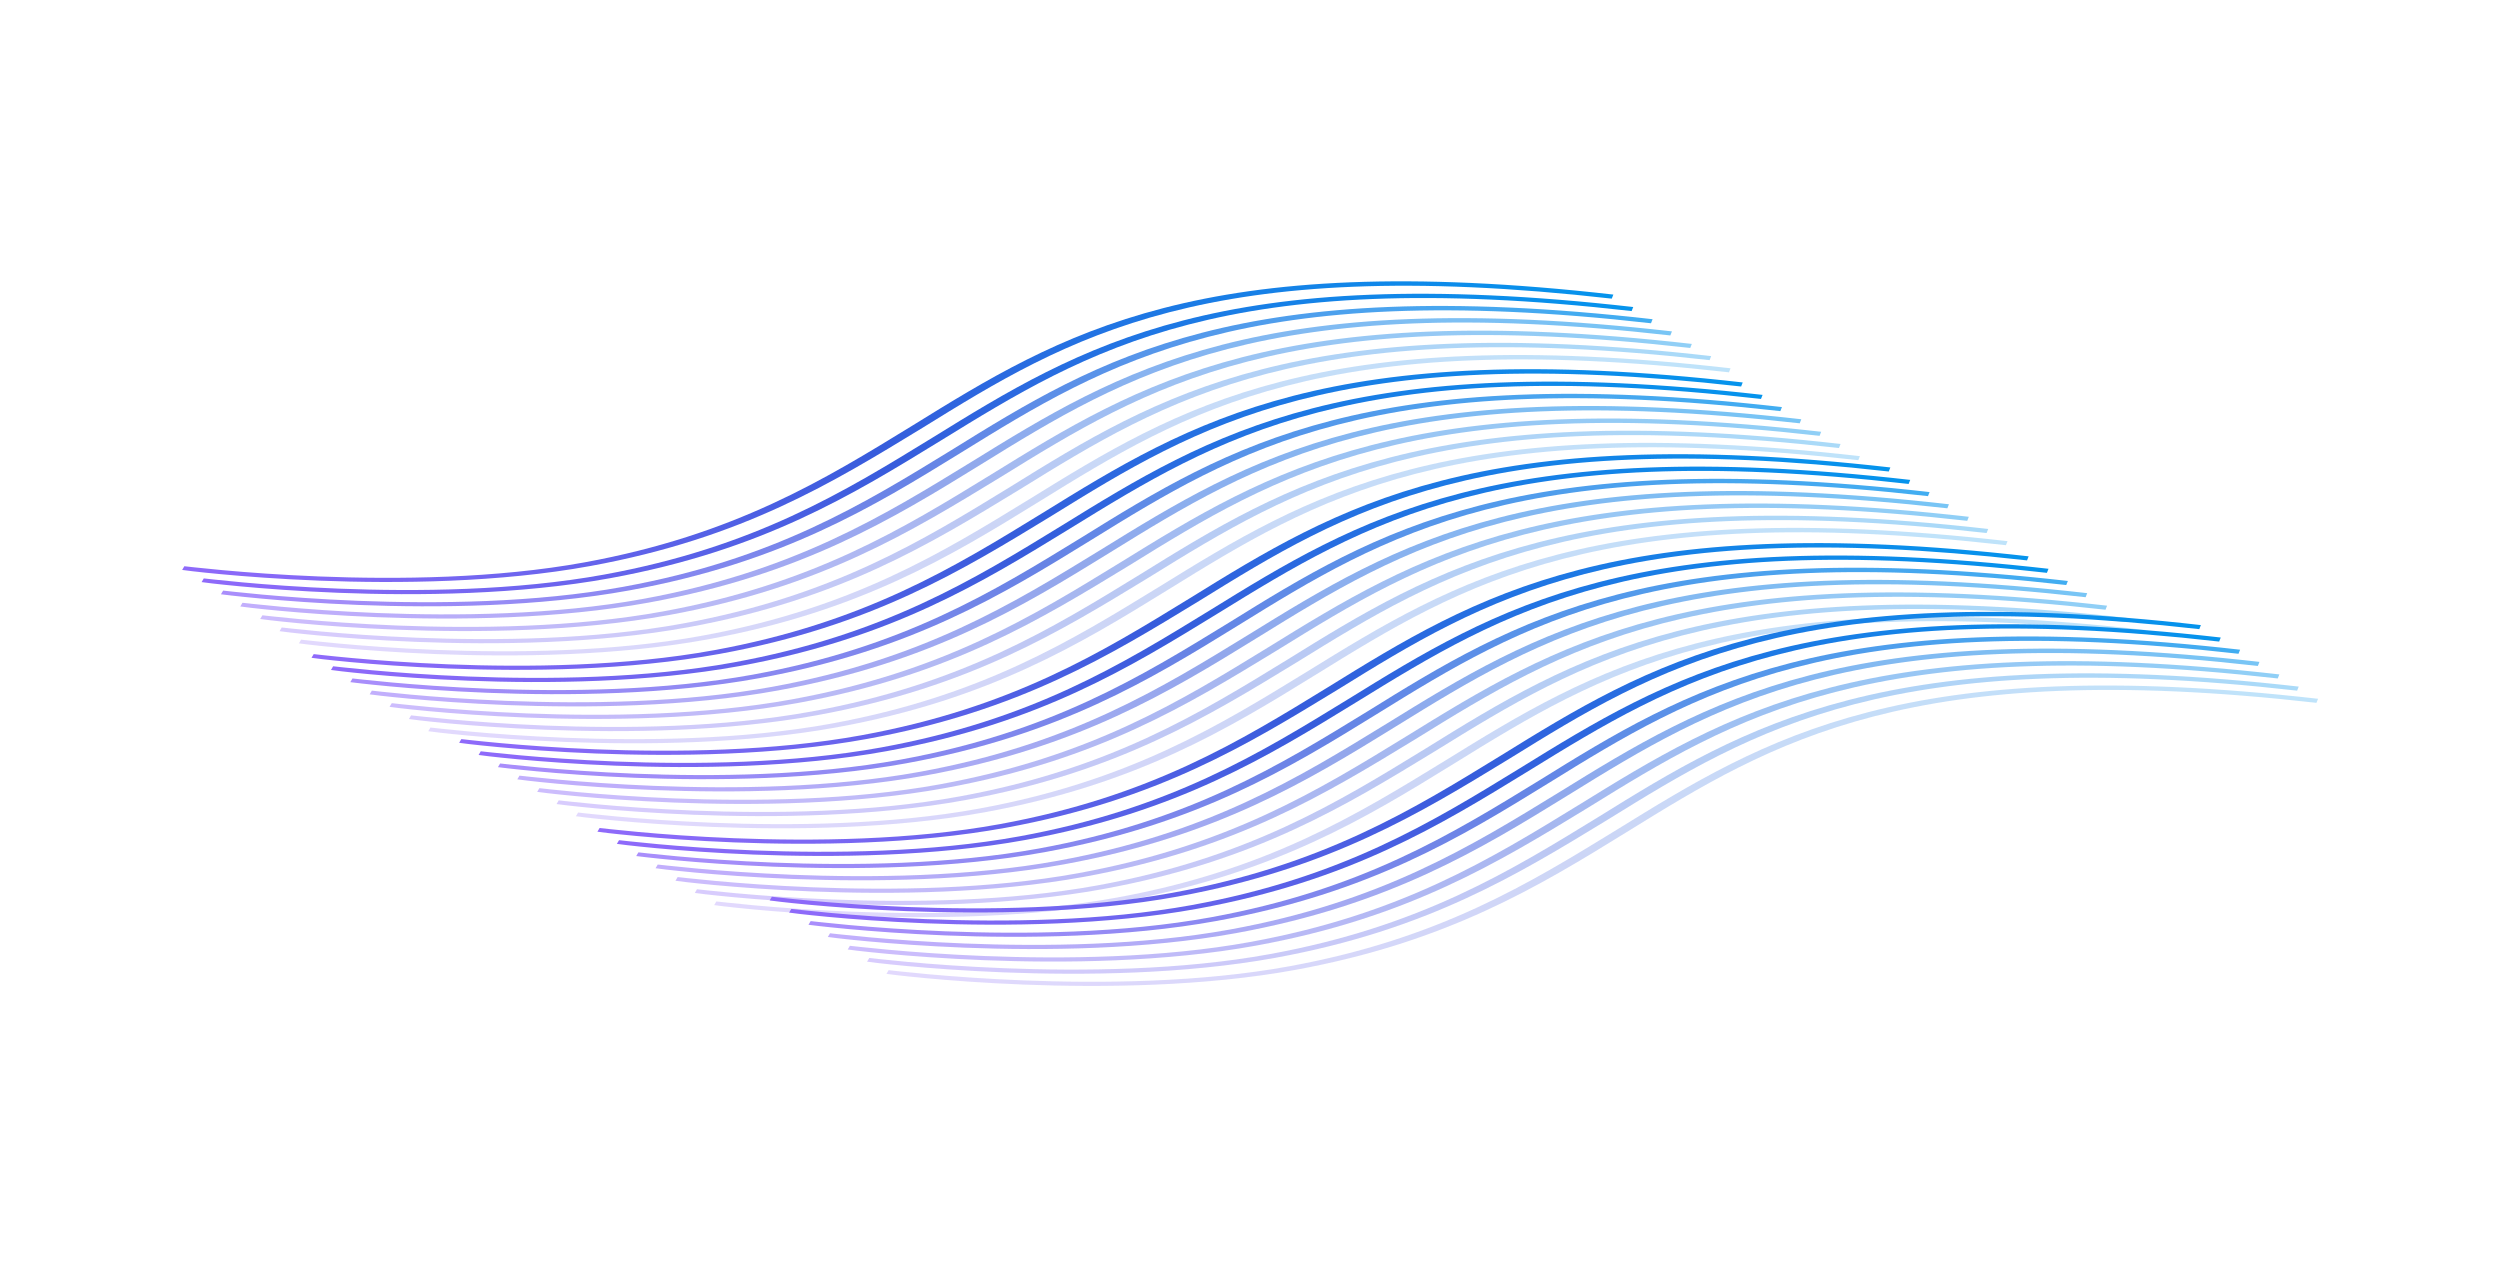
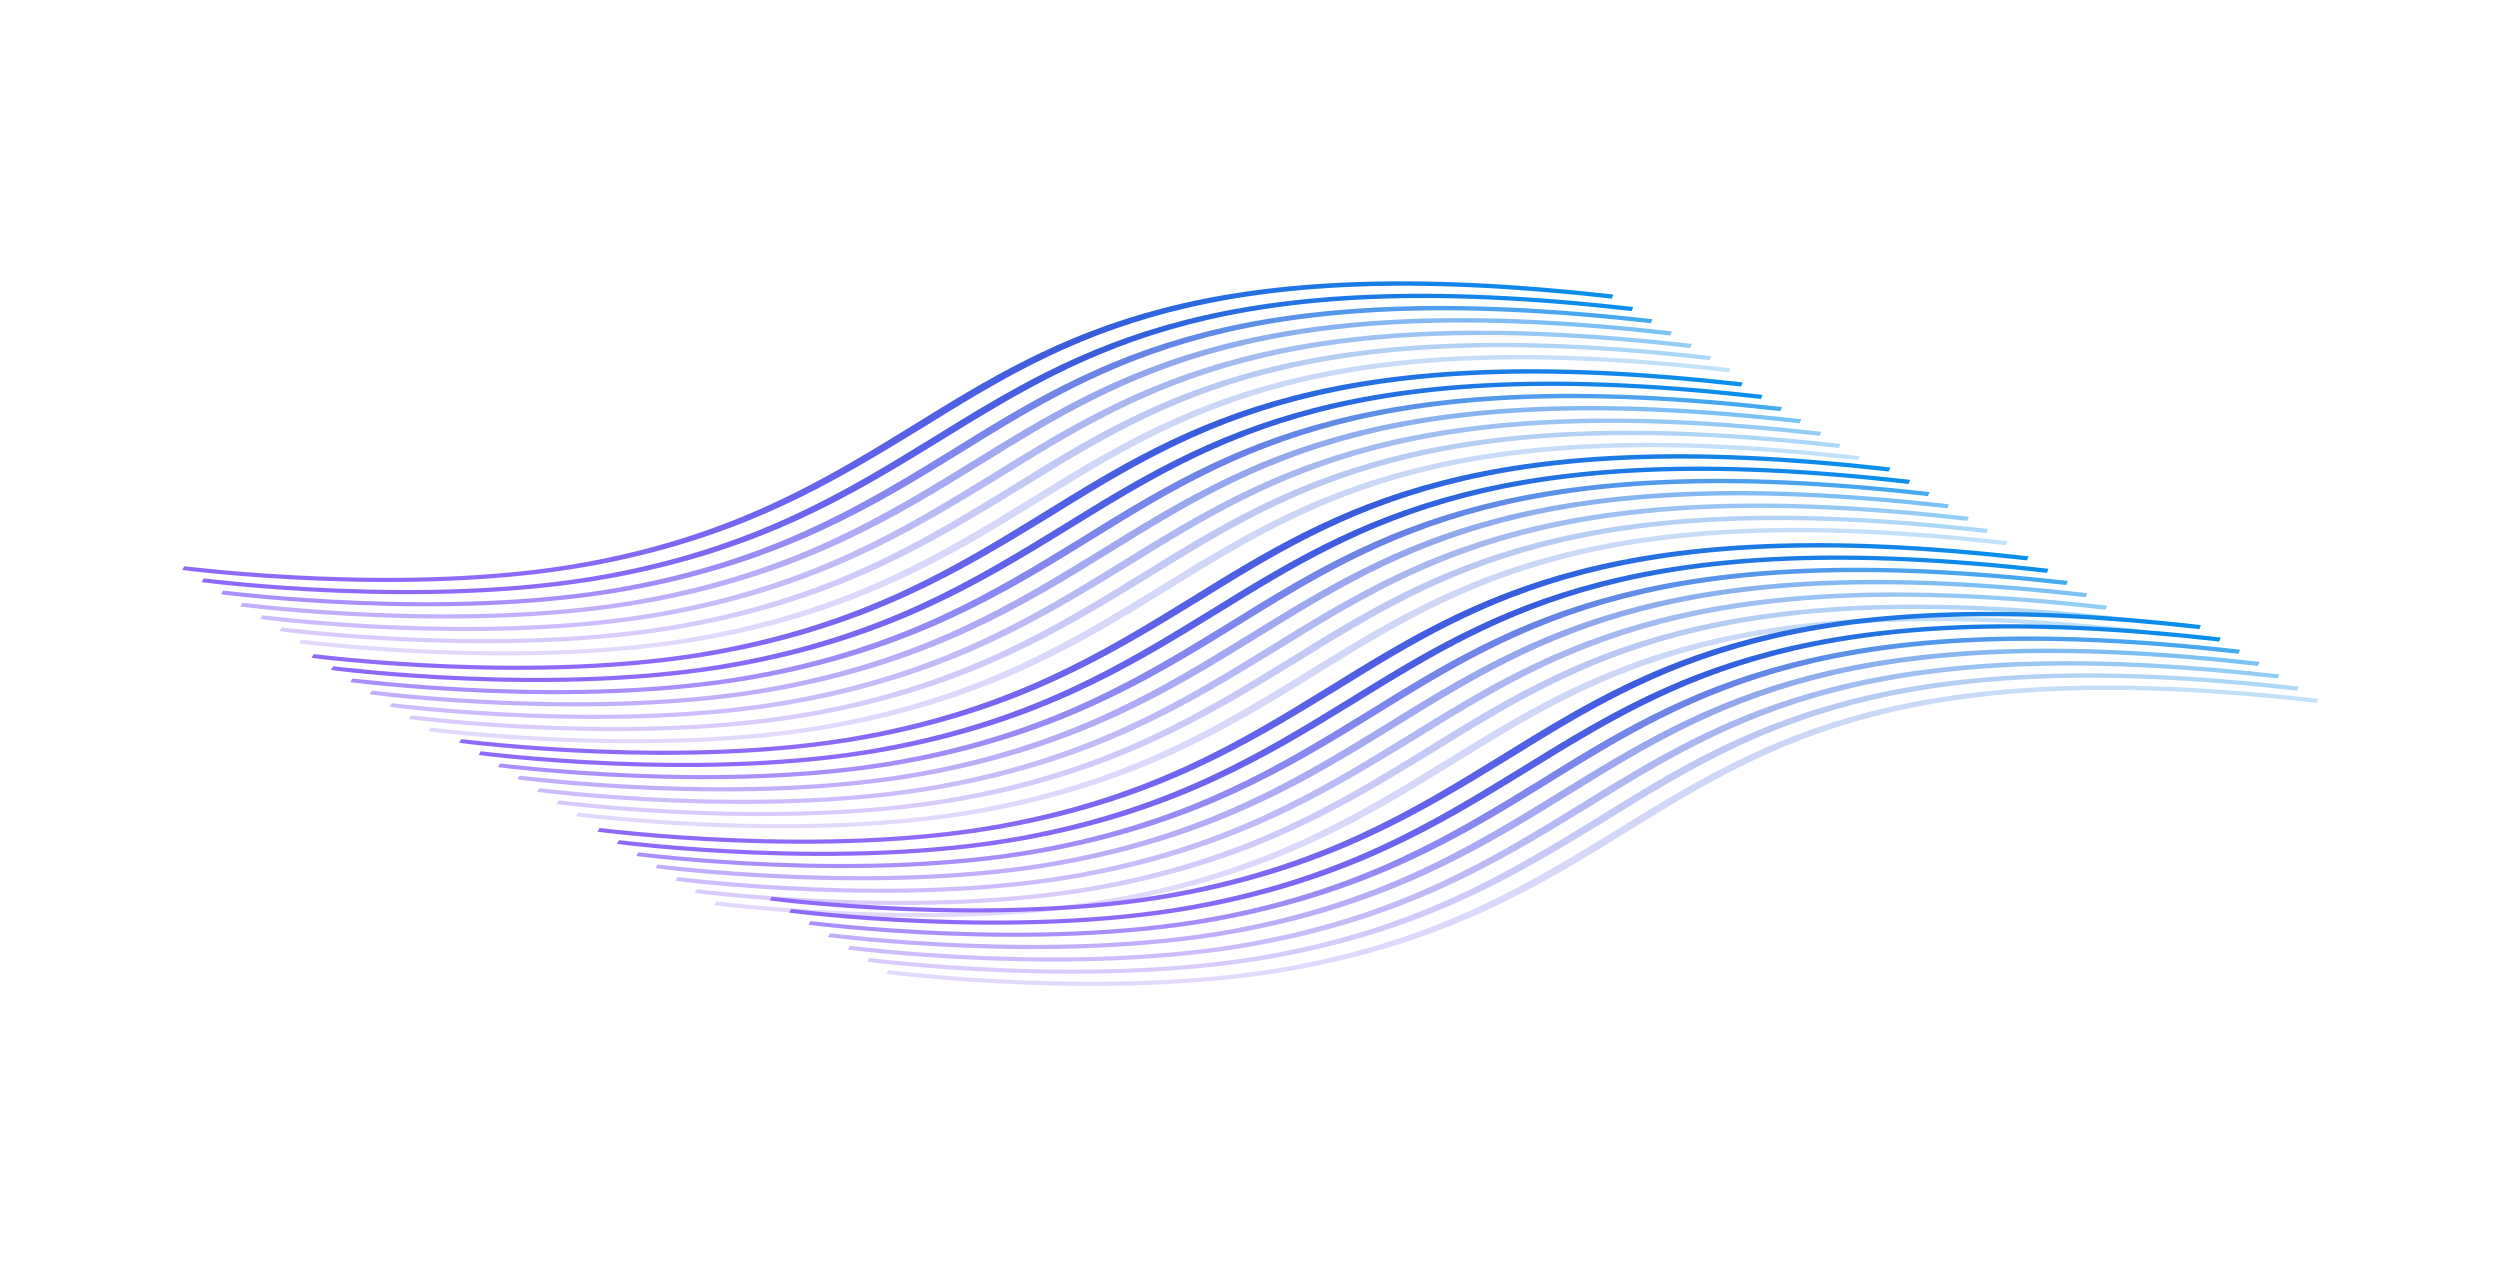
<svg xmlns="http://www.w3.org/2000/svg" width="6542" height="3320" viewBox="0 0 6542 3320" fill="none">
-   <path d="M1544.69 1481.18C1069.85 1568 482.026 1492.9 476.642 1491.41L482.362 1481.73C488.562 1481.83 1066.32 1556.31 1529.47 1471.62C1922.44 1399.77 2158.67 1254.18 2387.78 1113.6C2775.74 873.657 3140.78 647.77 4221.87 770.851L4217.67 781.488C3155.89 661.045 2794.82 883.738 2413.17 1120.06C2181.73 1261.07 1944.67 1408.04 1544.69 1481.18Z" fill="url(#paint0_linear)" />
-   <path d="M1596.04 1513.13C1121.05 1599.86 532.923 1524.73 527.536 1523.24L533.251 1513.57C539.454 1513.67 1117.52 1588.17 1580.8 1503.57C1973.89 1431.8 2210.12 1286.3 2439.22 1145.8C2827.17 906.004 3192.21 680.255 4273.85 803.399L4269.66 814.031C3205.81 692.571 2846.27 916.083 2462.29 1152.69C2233.19 1293.19 1996.14 1440.07 1596.04 1513.13Z" fill="url(#paint1_linear)" />
-   <g opacity="0.8">
-     <path opacity="0.95" d="M1646.68 1545.01C1171.7 1631.74 585.911 1556.18 578.185 1555.12L583.9 1545.45C590.103 1545.55 1168.17 1620.05 1631.45 1535.46C2024.54 1463.68 2260.77 1318.18 2489.87 1177.69C2875.48 938.314 3242.86 712.137 4324.5 835.281L4320.31 845.913C3257.98 725.408 2896.92 947.966 2515.28 1184.15C2285.36 1326.02 2046.79 1471.95 1646.68 1545.01Z" fill="url(#paint2_linear)" />
+   <path d="M1544.69 1481.18C1069.85 1568 482.025 1492.9 476.642 1491.41L482.362 1481.73C488.562 1481.83 1066.32 1556.31 1529.47 1471.62C1922.44 1399.77 2158.67 1254.18 2387.78 1113.6C2775.74 873.657 3140.78 647.77 4221.87 770.851L4217.67 781.488C3155.89 661.045 2794.82 883.738 2413.17 1120.06C2181.73 1261.07 1944.67 1408.04 1544.69 1481.18Z" fill="url(#paint0_linear)" />
+   <path d="M1596.04 1513.13C1121.05 1599.86 532.923 1524.73 527.537 1523.24L533.252 1513.57C539.455 1513.67 1117.52 1588.17 1580.8 1503.57C1973.89 1431.8 2210.12 1286.3 2439.22 1145.8C2827.17 906.004 3192.21 680.255 4273.85 803.399L4269.66 814.03C3205.81 692.571 2846.27 916.083 2462.29 1152.69C2233.19 1293.19 1996.14 1440.07 1596.04 1513.13Z" fill="url(#paint1_linear)" />
+   <g opacity="0.8">
+     <path opacity="0.95" d="M1646.68 1545.01C1171.7 1631.74 585.911 1556.18 578.185 1555.12L583.9 1545.45C590.103 1545.55 1168.17 1620.05 1631.45 1535.46C2024.54 1463.68 2260.77 1318.18 2489.87 1177.69C2875.48 938.314 3242.86 712.137 4324.5 835.281L4320.31 845.913C3257.98 725.408 2896.92 947.965 2515.28 1184.14C2285.36 1326.02 2046.79 1471.95 1646.68 1545.01Z" fill="url(#paint2_linear)" />
  </g>
  <g opacity="0.6">
    <path opacity="0.9" d="M1697.33 1576.89C1222.35 1663.62 634.22 1588.49 628.833 1587.01L634.548 1577.33C640.751 1577.43 1218.82 1651.94 1682.1 1567.34C2075.19 1495.56 2311.42 1350.06 2540.52 1209.57C2928.47 969.769 3293.51 744.02 4375.15 867.164L4370.96 877.796C3308.63 757.291 2947.56 979.848 2565.93 1216.03C2336.01 1357.91 2097.44 1503.83 1697.33 1576.89Z" fill="url(#paint3_linear)" />
  </g>
  <g opacity="0.5">
-     <path opacity="0.88" d="M1749.39 1609.66C1274.41 1696.39 686.275 1621.26 680.889 1619.78L686.604 1610.1C692.807 1610.2 1270.87 1684.7 1734.15 1600.11C2127.24 1528.33 2363.47 1382.83 2592.57 1242.34C2980.52 1002.54 3345.56 776.788 4427.21 899.932L4423.01 910.564C3360.69 790.059 2999.62 1012.62 2617.98 1248.8C2386.54 1389.72 2149.5 1536.6 1749.39 1609.66Z" fill="url(#paint4_linear)" />
-   </g>
-   <g opacity="0.4">
-     <path opacity="0.85" d="M1800.04 1641.54C1325.06 1728.27 736.924 1653.14 731.537 1651.66L737.252 1641.98C743.455 1642.08 1321.52 1716.59 1784.8 1631.99C2177.89 1560.21 2414.12 1414.71 2643.22 1274.22C3028.83 1034.85 3396.21 808.671 4477.85 931.815L4473.66 942.446C3411.33 821.941 3050.27 1044.5 2668.63 1280.68C2437.19 1421.6 2200.14 1568.48 1800.04 1641.54Z" fill="url(#paint5_linear)" />
-   </g>
-   <g opacity="0.3">
-     <path opacity="0.85" d="M1850.68 1673.42C1375.7 1760.16 787.571 1685.02 782.185 1683.54L787.9 1673.86C794.103 1673.96 1372.17 1748.47 1835.45 1663.87C2228.54 1592.09 2464.77 1446.6 2693.87 1306.1C3081.82 1066.3 3446.86 840.553 4528.5 963.697L4524.31 974.329C3461.98 853.824 3100.92 1076.38 2719.28 1312.56C2489.36 1454.44 2250.79 1600.36 1850.68 1673.42Z" fill="url(#paint6_linear)" />
-   </g>
-   <path d="M1883.19 1711.11C1408.35 1797.93 820.532 1722.83 815.149 1721.35L820.869 1711.67C827.069 1711.77 1404.83 1786.24 1867.97 1701.56C2260.94 1629.7 2497.18 1484.12 2726.28 1343.54C3114.24 1103.59 3479.29 877.703 4560.37 1000.78L4556.18 1011.42C3494.4 890.979 3133.32 1113.67 2751.68 1350C2520.23 1491.01 2283.18 1637.98 1883.19 1711.11Z" fill="url(#paint7_linear)" />
-   <path d="M1934.54 1743.06C1459.56 1829.79 871.43 1754.66 866.043 1753.18L871.758 1743.5C877.961 1743.6 1456.03 1818.1 1919.31 1733.51C2312.4 1661.73 2548.63 1516.23 2777.73 1375.74C3165.68 1135.94 3530.72 910.189 4612.36 1033.33L4608.17 1043.96C3544.32 922.504 3184.77 1146.02 2800.8 1382.62C2571.7 1523.12 2334.65 1670 1934.54 1743.06Z" fill="url(#paint8_linear)" />
-   <g opacity="0.8">
-     <path opacity="0.95" d="M1985.19 1774.94C1510.21 1861.67 924.418 1786.11 916.692 1785.06L922.407 1775.38C928.61 1775.48 1506.67 1849.99 1969.96 1765.39C2363.05 1693.61 2599.28 1548.12 2828.38 1407.62C3213.99 1168.25 3581.36 942.071 4663.01 1065.22L4658.82 1075.85C3596.49 955.342 3235.42 1177.9 2853.79 1414.08C2623.87 1555.96 2385.3 1701.88 1985.19 1774.94Z" fill="url(#paint9_linear)" />
-   </g>
-   <g opacity="0.6">
-     <path opacity="0.9" d="M2035.84 1806.82C1560.86 1893.56 972.727 1818.42 967.34 1816.94L973.055 1807.26C979.258 1807.37 1557.32 1881.87 2020.61 1797.27C2413.69 1725.5 2649.92 1580 2879.03 1439.5C3266.97 1199.7 3632.01 973.954 4713.66 1097.1L4709.47 1107.73C3647.14 987.225 3286.07 1209.78 2904.43 1445.96C2674.52 1587.84 2435.95 1733.76 2035.84 1806.82Z" fill="url(#paint10_linear)" />
-   </g>
-   <g opacity="0.5">
-     <path opacity="0.88" d="M2087.89 1839.59C1612.91 1926.32 1024.78 1851.19 1019.39 1849.71L1025.11 1840.03C1031.31 1840.13 1609.38 1914.64 2072.66 1830.04C2465.75 1758.26 2701.98 1612.77 2931.08 1472.27C3319.03 1232.47 3684.07 1006.72 4765.71 1129.87L4761.52 1140.5C3699.19 1019.99 3338.13 1242.55 2956.49 1478.73C2725.05 1619.65 2488 1766.53 2087.89 1839.59Z" fill="url(#paint11_linear)" />
-   </g>
-   <g opacity="0.4">
-     <path opacity="0.85" d="M2138.54 1871.48C1663.56 1958.21 1075.43 1883.07 1070.04 1881.59L1075.76 1871.92C1081.96 1872.02 1660.03 1946.52 2123.31 1861.92C2516.4 1790.15 2752.63 1644.65 2981.73 1504.15C3367.34 1264.78 3734.72 1038.6 4816.36 1161.75L4812.17 1172.38C3749.84 1051.88 3388.77 1274.43 3007.14 1510.61C2775.7 1651.54 2538.65 1798.42 2138.54 1871.48Z" fill="url(#paint12_linear)" />
+     <path opacity="0.88" d="M1749.39 1609.66C1274.41 1696.39 686.275 1621.26 680.888 1619.78L686.603 1610.1C692.806 1610.2 1270.87 1684.7 1734.15 1600.11C2127.24 1528.33 2363.47 1382.83 2592.57 1242.34C2980.52 1002.54 3345.56 776.788 4427.21 899.932L4423.01 910.564C3360.69 790.059 2999.62 1012.62 2617.98 1248.8C2386.54 1389.72 2149.5 1536.6 1749.39 1609.66Z" fill="url(#paint4_linear)" />
+   </g>
+   <g opacity="0.4">
+     <path opacity="0.85" d="M1800.04 1641.54C1325.05 1728.27 736.923 1653.14 731.536 1651.66L737.251 1641.98C743.454 1642.08 1321.52 1716.59 1784.8 1631.99C2177.89 1560.21 2414.12 1414.71 2643.22 1274.22C3028.83 1034.85 3396.21 808.67 4477.85 931.814L4473.66 942.446C3411.33 821.941 3050.27 1044.5 2668.63 1280.68C2437.19 1421.6 2200.14 1568.48 1800.04 1641.54Z" fill="url(#paint5_linear)" />
+   </g>
+   <g opacity="0.3">
+     <path opacity="0.85" d="M1850.68 1673.42C1375.7 1760.16 787.571 1685.02 782.185 1683.54L787.9 1673.86C794.103 1673.96 1372.17 1748.47 1835.45 1663.87C2228.54 1592.09 2464.77 1446.6 2693.87 1306.1C3081.82 1066.3 3446.86 840.553 4528.5 963.697L4524.31 974.328C3461.98 853.824 3100.92 1076.38 2719.28 1312.56C2489.36 1454.44 2250.79 1600.36 1850.68 1673.42Z" fill="url(#paint6_linear)" />
+   </g>
+   <path d="M1883.19 1711.11C1408.35 1797.93 820.533 1722.83 815.15 1721.35L820.869 1711.67C827.07 1711.77 1404.83 1786.24 1867.97 1701.56C2260.94 1629.7 2497.18 1484.12 2726.28 1343.54C3114.24 1103.59 3479.29 877.704 4560.37 1000.78L4556.18 1011.42C3494.4 890.979 3133.32 1113.67 2751.68 1350C2520.23 1491.01 2283.18 1637.98 1883.19 1711.11Z" fill="url(#paint7_linear)" />
+   <path d="M1934.54 1743.06C1459.56 1829.79 871.43 1754.66 866.044 1753.18L871.759 1743.5C877.962 1743.6 1456.03 1818.1 1919.31 1733.51C2312.4 1661.73 2548.63 1516.23 2777.73 1375.74C3165.68 1135.94 3530.72 910.189 4612.36 1033.33L4608.17 1043.96C3544.32 922.505 3184.77 1146.02 2800.8 1382.62C2571.7 1523.12 2334.65 1670 1934.54 1743.06Z" fill="url(#paint8_linear)" />
+   <g opacity="0.8">
+     <path opacity="0.95" d="M1985.19 1774.94C1510.21 1861.67 924.418 1786.11 916.692 1785.06L922.407 1775.38C928.61 1775.48 1506.68 1849.99 1969.96 1765.39C2363.05 1693.61 2599.28 1548.12 2828.38 1407.62C3213.99 1168.25 3581.36 942.071 4663.01 1065.22L4658.82 1075.85C3596.49 955.342 3235.42 1177.9 2853.79 1414.08C2623.87 1555.96 2385.3 1701.88 1985.19 1774.94Z" fill="url(#paint9_linear)" />
+   </g>
+   <g opacity="0.6">
+     <path opacity="0.9" d="M2035.84 1806.82C1560.86 1893.56 972.727 1818.42 967.34 1816.94L973.055 1807.26C979.258 1807.37 1557.32 1881.87 2020.61 1797.27C2413.69 1725.5 2649.92 1580 2879.03 1439.5C3266.97 1199.7 3632.01 973.954 4713.66 1097.1L4709.47 1107.73C3647.14 987.224 3286.07 1209.78 2904.44 1445.96C2674.52 1587.84 2435.95 1733.76 2035.84 1806.82Z" fill="url(#paint10_linear)" />
+   </g>
+   <g opacity="0.5">
+     <path opacity="0.88" d="M2087.9 1839.59C1612.91 1926.32 1024.78 1851.19 1019.4 1849.71L1025.11 1840.03C1031.31 1840.13 1609.38 1914.64 2072.66 1830.04C2465.75 1758.26 2701.98 1612.77 2931.08 1472.27C3319.03 1232.47 3684.07 1006.72 4765.71 1129.87L4761.52 1140.5C3699.19 1019.99 3338.13 1242.55 2956.49 1478.73C2725.05 1619.65 2488 1766.53 2087.9 1839.59Z" fill="url(#paint11_linear)" />
+   </g>
+   <g opacity="0.4">
+     <path opacity="0.85" d="M2138.54 1871.48C1663.56 1958.21 1075.43 1883.07 1070.04 1881.59L1075.76 1871.92C1081.96 1872.02 1660.03 1946.52 2123.31 1861.92C2516.4 1790.15 2752.63 1644.65 2981.73 1504.15C3367.34 1264.78 3734.72 1038.6 4816.36 1161.75L4812.17 1172.38C3749.84 1051.88 3388.78 1274.43 3007.14 1510.61C2775.7 1651.54 2538.65 1798.42 2138.54 1871.48Z" fill="url(#paint12_linear)" />
  </g>
  <g opacity="0.3">
    <path opacity="0.85" d="M2189.19 1903.36C1714.21 1990.09 1126.08 1914.96 1120.69 1913.47L1126.41 1903.8C1132.61 1903.9 1710.68 1978.4 2173.96 1893.81C2567.05 1822.03 2803.28 1676.53 3032.38 1536.03C3420.33 1296.24 3785.36 1070.49 4867.01 1193.63L4862.82 1204.26C3800.49 1083.76 3439.42 1306.31 3057.79 1542.49C2827.87 1684.37 2589.3 1830.3 2189.19 1903.36Z" fill="url(#paint13_linear)" />
  </g>
-   <path d="M2269.53 1933.55C1794.69 2020.37 1206.87 1945.27 1201.49 1943.79L1207.21 1934.11C1213.41 1934.21 1791.17 2008.68 2254.31 1924C2647.28 1852.14 2883.52 1706.56 3112.63 1565.98C3500.58 1326.03 3865.63 1100.14 4946.71 1223.22L4942.52 1233.86C3880.74 1113.42 3519.67 1336.11 3138.02 1572.44C2906.57 1713.45 2669.52 1860.42 2269.53 1933.55Z" fill="url(#paint14_linear)" />
+   <path d="M2269.53 1933.55C1794.69 2020.37 1206.87 1945.27 1201.49 1943.79L1207.21 1934.11C1213.41 1934.21 1791.17 2008.68 2254.31 1924C2647.28 1852.14 2883.52 1706.56 3112.63 1565.98C3500.58 1326.03 3865.63 1100.14 4946.71 1223.22L4942.52 1233.86C3880.74 1113.42 3519.66 1336.11 3138.02 1572.44C2906.57 1713.45 2669.52 1860.42 2269.53 1933.55Z" fill="url(#paint14_linear)" />
  <path d="M2320.88 1965.5C1845.9 2052.23 1257.77 1977.1 1252.38 1975.62L1258.1 1965.94C1264.3 1966.04 1842.37 2040.54 2305.65 1955.95C2698.74 1884.17 2934.97 1738.67 3164.07 1598.18C3552.02 1358.38 3917.06 1132.63 4998.7 1255.77L4994.51 1266.4C3930.66 1144.94 3571.12 1368.46 3187.14 1605.06C2958.04 1745.56 2720.99 1892.44 2320.88 1965.5Z" fill="url(#paint15_linear)" />
  <g opacity="0.8">
-     <path opacity="0.95" d="M2371.53 1997.38C1896.55 2084.11 1310.76 2008.55 1303.03 2007.5L1308.75 1997.82C1314.95 1997.92 1893.02 2072.43 2356.3 1987.83C2749.39 1916.05 2985.62 1770.55 3214.72 1630.06C3600.33 1390.69 3967.71 1164.51 5049.35 1287.65L5045.16 1298.29C3982.83 1177.78 3621.76 1400.34 3240.13 1636.52C3010.21 1778.4 2771.64 1924.32 2371.53 1997.38Z" fill="url(#paint16_linear)" />
-   </g>
-   <g opacity="0.6">
-     <path opacity="0.9" d="M2422.18 2029.26C1947.2 2116 1359.07 2040.86 1353.68 2039.38L1359.4 2029.7C1365.6 2029.8 1943.67 2104.31 2406.95 2019.71C2800.04 1947.94 3036.27 1802.44 3265.37 1661.94C3653.32 1422.14 4018.35 1196.39 5100 1319.54L5095.81 1330.17C4033.48 1209.66 3672.41 1432.22 3290.78 1668.4C3060.86 1810.28 2822.29 1956.2 2422.18 2029.26Z" fill="url(#paint17_linear)" />
-   </g>
-   <g opacity="0.5">
-     <path opacity="0.88" d="M2474.24 2062.03C1999.26 2148.76 1411.12 2073.63 1405.74 2072.15L1411.45 2062.47C1417.66 2062.57 1995.72 2137.08 2459 2052.48C2852.09 1980.7 3088.32 1835.21 3317.42 1694.71C3705.37 1454.91 4070.41 1229.16 5152.05 1352.31L5147.86 1362.94C4085.53 1242.43 3724.47 1464.99 3342.83 1701.17C3111.39 1842.09 2874.35 1988.97 2474.24 2062.03Z" fill="url(#paint18_linear)" />
-   </g>
-   <g opacity="0.4">
-     <path opacity="0.85" d="M2524.88 2093.91C2049.9 2180.65 1461.77 2105.51 1456.38 2104.03L1462.1 2094.36C1468.3 2094.46 2046.37 2168.96 2509.65 2084.36C2902.74 2012.59 3138.97 1867.09 3368.07 1726.59C3753.68 1487.22 4121.06 1261.04 5202.7 1384.19L5198.51 1394.82C4136.18 1274.31 3775.12 1496.87 3393.48 1733.05C3162.04 1873.97 2924.99 2020.86 2524.88 2093.91Z" fill="url(#paint19_linear)" />
+     <path opacity="0.95" d="M2371.53 1997.38C1896.55 2084.11 1310.76 2008.55 1303.03 2007.5L1308.75 1997.82C1314.95 1997.92 1893.02 2072.43 2356.3 1987.83C2749.39 1916.05 2985.62 1770.55 3214.72 1630.06C3600.33 1390.69 3967.7 1164.51 5049.35 1287.65L5045.16 1298.29C3982.83 1177.78 3621.76 1400.34 3240.13 1636.52C3010.21 1778.4 2771.64 1924.32 2371.53 1997.38Z" fill="url(#paint16_linear)" />
+   </g>
+   <g opacity="0.6">
+     <path opacity="0.9" d="M2422.18 2029.26C1947.2 2116 1359.07 2040.86 1353.68 2039.38L1359.4 2029.7C1365.6 2029.81 1943.66 2104.31 2406.95 2019.71C2800.04 1947.94 3036.27 1802.44 3265.37 1661.94C3653.32 1422.14 4018.35 1196.39 5100 1319.54L5095.81 1330.17C4033.48 1209.66 3672.41 1432.22 3290.78 1668.4C3060.86 1810.28 2822.29 1956.2 2422.18 2029.26Z" fill="url(#paint17_linear)" />
+   </g>
+   <g opacity="0.5">
+     <path opacity="0.88" d="M2474.24 2062.03C1999.25 2148.76 1411.12 2073.63 1405.74 2072.15L1411.45 2062.47C1417.65 2062.57 1995.72 2137.08 2459 2052.48C2852.09 1980.7 3088.32 1835.21 3317.42 1694.71C3705.37 1454.91 4070.41 1229.16 5152.05 1352.31L5147.86 1362.94C4085.53 1242.43 3724.47 1464.99 3342.83 1701.17C3111.39 1842.09 2874.34 1988.97 2474.24 2062.03Z" fill="url(#paint18_linear)" />
+   </g>
+   <g opacity="0.4">
+     <path opacity="0.85" d="M2524.88 2093.91C2049.9 2180.65 1461.77 2105.51 1456.38 2104.03L1462.1 2094.35C1468.3 2094.46 2046.37 2168.96 2509.65 2084.36C2902.74 2012.59 3138.97 1867.09 3368.07 1726.59C3753.68 1487.22 4121.06 1261.04 5202.7 1384.19L5198.51 1394.82C4136.18 1274.31 3775.12 1496.87 3393.48 1733.05C3162.04 1873.97 2924.99 2020.86 2524.88 2093.91Z" fill="url(#paint19_linear)" />
  </g>
  <g opacity="0.3">
    <path opacity="0.85" d="M2575.53 2125.8C2100.55 2212.53 1512.42 2137.4 1507.03 2135.91L1512.75 2126.24C1518.95 2126.34 2097.02 2200.84 2560.3 2116.25C2953.39 2044.47 3189.62 1898.97 3418.72 1758.47C3806.67 1518.68 4171.71 1292.93 5253.35 1416.07L5249.16 1426.7C4186.83 1306.2 3825.76 1528.75 3444.13 1764.93C3214.21 1906.81 2975.64 2052.74 2575.53 2125.8Z" fill="url(#paint20_linear)" />
  </g>
  <path d="M2631.35 2166.17C2156.51 2252.99 1568.69 2177.89 1563.31 2176.4L1569.03 2166.72C1575.23 2166.82 2152.99 2241.3 2616.13 2156.62C3009.1 2084.76 3245.34 1939.18 3474.45 1798.6C3862.4 1558.65 4227.45 1332.76 5308.54 1455.84L5304.34 1466.48C4242.56 1346.04 3881.49 1568.73 3499.84 1805.05C3268.39 1946.06 3031.34 2093.03 2631.35 2166.17Z" fill="url(#paint21_linear)" />
  <path d="M2682.7 2198.12C2207.72 2284.85 1619.59 2209.72 1614.2 2208.23L1619.92 2198.56C1626.12 2198.66 2204.19 2273.16 2667.47 2188.57C3060.56 2116.79 3296.79 1971.29 3525.89 1830.79C3913.84 1591 4278.88 1365.25 5360.52 1488.39L5356.33 1499.02C4292.48 1377.56 3932.93 1601.07 3548.96 1837.68C3319.86 1978.18 3082.81 2125.06 2682.7 2198.12Z" fill="url(#paint22_linear)" />
  <g opacity="0.8">
    <path opacity="0.95" d="M2733.35 2230C2258.37 2316.73 1672.58 2241.17 1664.85 2240.12L1670.57 2230.44C1676.77 2230.54 2254.83 2305.04 2718.12 2220.45C3111.21 2148.67 3347.44 2003.17 3576.54 1862.68C3962.15 1623.31 4329.52 1397.13 5411.17 1520.27L5406.98 1530.9C4344.65 1410.4 3983.58 1632.96 3601.95 1869.14C3372.03 2011.02 3133.46 2156.94 2733.35 2230Z" fill="url(#paint23_linear)" />
  </g>
  <g opacity="0.6">
-     <path opacity="0.9" d="M2784 2261.88C2309.02 2348.61 1720.89 2273.48 1715.5 2272L1721.22 2262.32C1727.42 2262.42 2305.48 2336.93 2768.77 2252.33C3161.85 2180.55 3398.08 2035.06 3627.19 1894.56C4015.13 1654.76 4380.17 1429.01 5461.82 1552.16L5457.63 1562.79C4395.3 1442.28 4034.23 1664.84 3652.6 1901.02C3422.68 2042.9 3184.11 2188.82 2784 2261.88Z" fill="url(#paint24_linear)" />
-   </g>
-   <g opacity="0.5">
-     <path opacity="0.88" d="M2836.06 2294.65C2361.07 2381.38 1772.94 2306.25 1767.56 2304.77L1773.27 2295.09C1779.47 2295.19 2357.54 2369.7 2820.82 2285.1C3213.91 2213.32 3450.14 2067.82 3679.24 1927.33C4067.19 1687.53 4432.23 1461.78 5513.87 1584.92L5509.68 1595.56C4447.35 1475.05 4086.29 1697.61 3704.65 1933.79C3473.21 2074.71 3236.16 2221.59 2836.06 2294.65Z" fill="url(#paint25_linear)" />
+     <path opacity="0.9" d="M2784 2261.88C2309.02 2348.61 1720.89 2273.48 1715.5 2272L1721.21 2262.32C1727.42 2262.42 2305.48 2336.93 2768.77 2252.33C3161.85 2180.55 3398.08 2035.06 3627.19 1894.56C4015.13 1654.76 4380.17 1429.01 5461.82 1552.16L5457.63 1562.79C4395.3 1442.28 4034.23 1664.84 3652.59 1901.02C3422.68 2042.9 3184.11 2188.82 2784 2261.88Z" fill="url(#paint24_linear)" />
+   </g>
+   <g opacity="0.5">
+     <path opacity="0.88" d="M2836.05 2294.65C2361.07 2381.38 1772.94 2306.25 1767.56 2304.77L1773.27 2295.09C1779.47 2295.19 2357.54 2369.7 2820.82 2285.1C3213.91 2213.32 3450.14 2067.82 3679.24 1927.33C4067.19 1687.53 4432.23 1461.78 5513.87 1584.92L5509.68 1595.56C4447.35 1475.05 4086.29 1697.61 3704.65 1933.79C3473.21 2074.71 3236.16 2221.59 2836.05 2294.65Z" fill="url(#paint25_linear)" />
  </g>
  <g opacity="0.4">
    <path opacity="0.85" d="M2886.7 2326.53C2411.72 2413.27 1823.59 2338.13 1818.2 2336.65L1823.92 2326.97C1830.12 2327.07 2408.19 2401.58 2871.47 2316.98C3264.56 2245.2 3500.79 2099.71 3729.89 1959.21C4115.5 1719.84 4482.88 1493.66 5564.52 1616.81L5560.33 1627.44C4498 1506.93 4136.93 1729.49 3755.3 1965.67C3523.86 2106.59 3286.81 2253.47 2886.7 2326.53Z" fill="url(#paint26_linear)" />
  </g>
  <g opacity="0.3">
-     <path opacity="0.85" d="M2937.35 2358.42C2462.37 2445.15 1874.24 2370.02 1868.85 2368.53L1874.57 2358.86C1880.77 2358.96 2458.84 2433.46 2922.12 2348.86C3315.21 2277.09 3551.44 2131.59 3780.54 1991.09C4168.49 1751.29 4533.52 1525.54 5615.17 1648.69L5610.98 1659.32C4548.65 1538.82 4187.58 1761.37 3805.95 1997.55C3576.03 2139.43 3337.46 2285.36 2937.35 2358.42Z" fill="url(#paint27_linear)" />
+     <path opacity="0.85" d="M2937.35 2358.42C2462.37 2445.15 1874.24 2370.02 1868.85 2368.53L1874.57 2358.86C1880.77 2358.96 2458.83 2433.46 2922.12 2348.86C3315.21 2277.09 3551.44 2131.59 3780.54 1991.09C4168.49 1751.29 4533.52 1525.54 5615.17 1648.69L5610.98 1659.32C4548.65 1538.82 4187.58 1761.37 3805.95 1997.55C3576.03 2139.43 3337.46 2285.36 2937.35 2358.42Z" fill="url(#paint27_linear)" />
  </g>
  <path d="M3082.11 2346.04C2607.27 2432.86 2019.45 2357.76 2014.07 2356.28L2019.79 2346.59C2025.99 2346.69 2603.75 2421.17 3066.89 2336.49C3459.86 2264.63 3696.1 2119.05 3925.21 1978.47C4313.17 1738.52 4678.21 1512.63 5759.3 1635.72L5755.1 1646.35C4693.32 1525.91 4332.25 1748.6 3950.6 1984.93C3719.15 2125.94 3482.1 2272.91 3082.11 2346.04Z" fill="url(#paint28_linear)" />
-   <path d="M3133.46 2377.99C2658.48 2464.72 2070.35 2389.59 2064.96 2388.1L2070.68 2378.43C2076.88 2378.53 2654.95 2453.03 3118.23 2368.44C3511.32 2296.66 3747.55 2151.16 3976.65 2010.67C4364.6 1770.87 4729.64 1545.12 5811.28 1668.26L5807.09 1678.89C4743.24 1557.43 4383.7 1780.95 3999.72 2017.55C3770.62 2158.05 3533.57 2304.93 3133.46 2377.99Z" fill="url(#paint29_linear)" />
-   <g opacity="0.8">
-     <path opacity="0.95" d="M3184.11 2409.87C2709.13 2496.6 2123.34 2421.04 2115.61 2419.99L2121.33 2410.31C2127.53 2410.41 2705.6 2484.92 3168.88 2400.32C3561.97 2328.54 3798.2 2183.04 4027.3 2042.55C4412.91 1803.18 4780.28 1577 5861.93 1700.14L5857.74 1710.78C4795.41 1590.27 4434.34 1812.83 4052.71 2049.01C3822.79 2190.89 3584.22 2336.81 3184.11 2409.87Z" fill="url(#paint30_linear)" />
-   </g>
-   <g opacity="0.6">
-     <path opacity="0.9" d="M3234.76 2441.75C2759.78 2528.49 2171.65 2453.35 2166.26 2451.87L2171.98 2442.19C2178.18 2442.29 2756.24 2516.8 3219.53 2432.2C3612.62 2360.42 3848.85 2214.93 4077.95 2074.43C4465.89 1834.63 4830.93 1608.88 5912.58 1732.03L5908.39 1742.66C4846.06 1622.15 4484.99 1844.71 4103.36 2080.89C3873.44 2222.77 3634.87 2368.69 3234.76 2441.75Z" fill="url(#paint31_linear)" />
-   </g>
-   <g opacity="0.5">
-     <path opacity="0.88" d="M3286.82 2474.52C2811.83 2561.25 2223.7 2486.12 2218.32 2484.64L2224.03 2474.96C2230.23 2475.06 2808.3 2549.57 3271.58 2464.97C3664.67 2393.19 3900.9 2247.7 4130 2107.2C4517.95 1867.4 4882.99 1641.65 5964.63 1764.79L5960.44 1775.43C4898.11 1654.92 4537.05 1877.48 4155.41 2113.66C3923.97 2254.58 3686.92 2401.46 3286.82 2474.52Z" fill="url(#paint32_linear)" />
-   </g>
-   <g opacity="0.4">
-     <path opacity="0.85" d="M3337.46 2506.4C2862.48 2593.14 2274.35 2518 2268.96 2516.52L2274.68 2506.84C2280.88 2506.95 2858.95 2581.45 3322.23 2496.85C3715.32 2425.08 3951.55 2279.58 4180.65 2139.08C4566.26 1899.71 4933.64 1673.53 6015.28 1796.68L6011.09 1807.31C4948.76 1686.8 4587.7 1909.36 4206.06 2145.54C3974.62 2286.46 3737.57 2433.34 3337.46 2506.4Z" fill="url(#paint33_linear)" />
-   </g>
-   <g opacity="0.3">
-     <path opacity="0.85" d="M3388.11 2538.29C2913.13 2625.02 2325 2549.89 2319.61 2548.4L2325.33 2538.73C2331.53 2538.83 2909.6 2613.33 3372.88 2528.74C3765.97 2456.96 4002.2 2311.46 4231.3 2170.96C4619.25 1931.16 4984.29 1705.42 6065.93 1828.56L6061.74 1839.19C4999.41 1718.69 4638.34 1941.24 4256.71 2177.42C4026.79 2319.3 3788.22 2465.23 3388.11 2538.29Z" fill="url(#paint34_linear)" />
+   <path d="M3133.46 2377.99C2658.48 2464.72 2070.35 2389.59 2064.96 2388.1L2070.68 2378.43C2076.88 2378.53 2654.95 2453.03 3118.23 2368.44C3511.32 2296.66 3747.55 2151.16 3976.65 2010.66C4364.6 1770.87 4729.64 1545.12 5811.28 1668.26L5807.09 1678.89C4743.24 1557.43 4383.69 1780.95 3999.72 2017.55C3770.62 2158.05 3533.57 2304.93 3133.46 2377.99Z" fill="url(#paint29_linear)" />
+   <g opacity="0.8">
+     <path opacity="0.95" d="M3184.11 2409.87C2709.13 2496.6 2123.34 2421.04 2115.61 2419.99L2121.33 2410.31C2127.53 2410.41 2705.59 2484.92 3168.88 2400.32C3561.97 2328.54 3798.2 2183.04 4027.3 2042.55C4412.91 1803.18 4780.28 1577 5861.93 1700.14L5857.74 1710.78C4795.41 1590.27 4434.34 1812.83 4052.71 2049.01C3822.79 2190.89 3584.22 2336.81 3184.11 2409.87Z" fill="url(#paint30_linear)" />
+   </g>
+   <g opacity="0.6">
+     <path opacity="0.9" d="M3234.76 2441.75C2759.78 2528.49 2171.65 2453.35 2166.26 2451.87L2171.98 2442.19C2178.18 2442.29 2756.24 2516.8 3219.53 2432.2C3612.61 2360.42 3848.84 2214.93 4077.95 2074.43C4465.89 1834.63 4830.93 1608.88 5912.58 1732.03L5908.39 1742.66C4846.06 1622.15 4484.99 1844.71 4103.36 2080.89C3873.44 2222.77 3634.87 2368.69 3234.76 2441.75Z" fill="url(#paint31_linear)" />
+   </g>
+   <g opacity="0.5">
+     <path opacity="0.88" d="M3286.82 2474.52C2811.83 2561.25 2223.7 2486.12 2218.32 2484.64L2224.03 2474.96C2230.23 2475.06 2808.3 2549.57 3271.58 2464.97C3664.67 2393.19 3900.9 2247.69 4130 2107.2C4517.95 1867.4 4882.99 1641.65 5964.63 1764.79L5960.44 1775.43C4898.11 1654.92 4537.05 1877.48 4155.41 2113.66C3923.97 2254.58 3686.92 2401.46 3286.82 2474.52Z" fill="url(#paint32_linear)" />
+   </g>
+   <g opacity="0.4">
+     <path opacity="0.85" d="M3337.46 2506.4C2862.48 2593.14 2274.35 2518 2268.96 2516.52L2274.68 2506.84C2280.88 2506.94 2858.95 2581.45 3322.23 2496.85C3715.32 2425.07 3951.55 2279.58 4180.65 2139.08C4566.26 1899.71 4933.64 1673.53 6015.28 1796.68L6011.09 1807.31C4948.76 1686.8 4587.7 1909.36 4206.06 2145.54C3974.62 2286.46 3737.57 2433.34 3337.46 2506.4Z" fill="url(#paint33_linear)" />
+   </g>
+   <g opacity="0.3">
+     <path opacity="0.85" d="M3388.11 2538.29C2913.13 2625.02 2325 2549.89 2319.61 2548.4L2325.33 2538.73C2331.53 2538.83 2909.6 2613.33 3372.88 2528.74C3765.97 2456.96 4002.2 2311.46 4231.3 2170.96C4619.25 1931.16 4984.28 1705.42 6065.93 1828.56L6061.74 1839.19C4999.41 1718.69 4638.34 1941.24 4256.71 2177.42C4026.79 2319.3 3788.22 2465.23 3388.11 2538.29Z" fill="url(#paint34_linear)" />
  </g>
  <defs>
    <linearGradient id="paint0_linear" x1="204.249" y1="1320.43" x2="1656.41" y2="-993.047" gradientUnits="userSpaceOnUse">
-       <stop stop-color="#8F6AFA" />
-       <stop offset="0.448" stop-color="#375CDC" />
-       <stop offset="1" stop-color="#0099EE" />
-     </linearGradient>
-     <linearGradient id="paint1_linear" x1="254.897" y1="1352.31" x2="1705.02" y2="-960.607" gradientUnits="userSpaceOnUse">
-       <stop stop-color="#8F6AFA" />
-       <stop offset="0.448" stop-color="#375CDC" />
-       <stop offset="1" stop-color="#0099EE" />
-     </linearGradient>
-     <linearGradient id="paint2_linear" x1="305.546" y1="1384.19" x2="1755.66" y2="-928.724" gradientUnits="userSpaceOnUse">
-       <stop stop-color="#8F6AFA" />
-       <stop offset="0.448" stop-color="#375CDC" />
+       <stop offset="0.177" stop-color="#8F6AFA" />
+       <stop offset="0.651" stop-color="#375CDC" />
+       <stop offset="1" stop-color="#0099EE" />
+     </linearGradient>
+     <linearGradient id="paint1_linear" x1="254.898" y1="1352.31" x2="1705.02" y2="-960.607" gradientUnits="userSpaceOnUse">
+       <stop offset="0.177" stop-color="#8F6AFA" />
+       <stop offset="0.651" stop-color="#375CDC" />
+       <stop offset="1" stop-color="#0099EE" />
+     </linearGradient>
+     <linearGradient id="paint2_linear" x1="305.546" y1="1384.19" x2="1755.66" y2="-928.725" gradientUnits="userSpaceOnUse">
+       <stop offset="0.177" stop-color="#8F6AFA" />
+       <stop offset="0.651" stop-color="#375CDC" />
      <stop offset="1" stop-color="#0099EE" />
    </linearGradient>
    <linearGradient id="paint3_linear" x1="356.194" y1="1416.07" x2="1806.31" y2="-896.842" gradientUnits="userSpaceOnUse">
-       <stop stop-color="#8F6AFA" />
-       <stop offset="0.448" stop-color="#375CDC" />
-       <stop offset="1" stop-color="#0099EE" />
-     </linearGradient>
-     <linearGradient id="paint4_linear" x1="408.25" y1="1448.84" x2="1858.37" y2="-864.074" gradientUnits="userSpaceOnUse">
-       <stop stop-color="#8F6AFA" />
-       <stop offset="0.448" stop-color="#375CDC" />
+       <stop offset="0.177" stop-color="#8F6AFA" />
+       <stop offset="0.651" stop-color="#375CDC" />
+       <stop offset="1" stop-color="#0099EE" />
+     </linearGradient>
+     <linearGradient id="paint4_linear" x1="408.249" y1="1448.84" x2="1858.37" y2="-864.074" gradientUnits="userSpaceOnUse">
+       <stop offset="0.177" stop-color="#8F6AFA" />
+       <stop offset="0.651" stop-color="#375CDC" />
      <stop offset="1" stop-color="#0099EE" />
    </linearGradient>
    <linearGradient id="paint5_linear" x1="458.898" y1="1480.72" x2="1909.02" y2="-832.192" gradientUnits="userSpaceOnUse">
-       <stop stop-color="#8F6AFA" />
-       <stop offset="0.448" stop-color="#375CDC" />
-       <stop offset="1" stop-color="#0099EE" />
-     </linearGradient>
-     <linearGradient id="paint6_linear" x1="509.546" y1="1512.61" x2="1959.66" y2="-800.309" gradientUnits="userSpaceOnUse">
-       <stop stop-color="#8F6AFA" />
-       <stop offset="0.448" stop-color="#375CDC" />
+       <stop offset="0.177" stop-color="#8F6AFA" />
+       <stop offset="0.651" stop-color="#375CDC" />
+       <stop offset="1" stop-color="#0099EE" />
+     </linearGradient>
+     <linearGradient id="paint6_linear" x1="509.546" y1="1512.6" x2="1959.66" y2="-800.31" gradientUnits="userSpaceOnUse">
+       <stop offset="0.177" stop-color="#8F6AFA" />
+       <stop offset="0.651" stop-color="#375CDC" />
      <stop offset="1" stop-color="#0099EE" />
    </linearGradient>
    <linearGradient id="paint7_linear" x1="542.756" y1="1550.37" x2="1994.92" y2="-763.113" gradientUnits="userSpaceOnUse">
-       <stop stop-color="#8F6AFA" />
-       <stop offset="0.448" stop-color="#375CDC" />
-       <stop offset="1" stop-color="#0099EE" />
-     </linearGradient>
-     <linearGradient id="paint8_linear" x1="593.404" y1="1582.24" x2="2043.52" y2="-730.674" gradientUnits="userSpaceOnUse">
-       <stop stop-color="#8F6AFA" />
-       <stop offset="0.448" stop-color="#375CDC" />
+       <stop offset="0.177" stop-color="#8F6AFA" />
+       <stop offset="0.651" stop-color="#375CDC" />
+       <stop offset="1" stop-color="#0099EE" />
+     </linearGradient>
+     <linearGradient id="paint8_linear" x1="593.405" y1="1582.24" x2="2043.52" y2="-730.673" gradientUnits="userSpaceOnUse">
+       <stop offset="0.177" stop-color="#8F6AFA" />
+       <stop offset="0.651" stop-color="#375CDC" />
      <stop offset="1" stop-color="#0099EE" />
    </linearGradient>
    <linearGradient id="paint9_linear" x1="644.053" y1="1614.12" x2="2094.17" y2="-698.791" gradientUnits="userSpaceOnUse">
-       <stop stop-color="#8F6AFA" />
-       <stop offset="0.448" stop-color="#375CDC" />
+       <stop offset="0.177" stop-color="#8F6AFA" />
+       <stop offset="0.651" stop-color="#375CDC" />
      <stop offset="1" stop-color="#0099EE" />
    </linearGradient>
    <linearGradient id="paint10_linear" x1="694.701" y1="1646.01" x2="2144.82" y2="-666.909" gradientUnits="userSpaceOnUse">
-       <stop stop-color="#8F6AFA" />
-       <stop offset="0.448" stop-color="#375CDC" />
-       <stop offset="1" stop-color="#0099EE" />
-     </linearGradient>
-     <linearGradient id="paint11_linear" x1="746.756" y1="1678.77" x2="2196.87" y2="-634.14" gradientUnits="userSpaceOnUse">
-       <stop stop-color="#8F6AFA" />
-       <stop offset="0.448" stop-color="#375CDC" />
-       <stop offset="1" stop-color="#0099EE" />
-     </linearGradient>
-     <linearGradient id="paint12_linear" x1="797.404" y1="1710.66" x2="2247.52" y2="-602.258" gradientUnits="userSpaceOnUse">
-       <stop stop-color="#8F6AFA" />
-       <stop offset="0.448" stop-color="#375CDC" />
+       <stop offset="0.177" stop-color="#8F6AFA" />
+       <stop offset="0.651" stop-color="#375CDC" />
+       <stop offset="1" stop-color="#0099EE" />
+     </linearGradient>
+     <linearGradient id="paint11_linear" x1="746.757" y1="1678.77" x2="2196.88" y2="-634.14" gradientUnits="userSpaceOnUse">
+       <stop offset="0.177" stop-color="#8F6AFA" />
+       <stop offset="0.651" stop-color="#375CDC" />
+       <stop offset="1" stop-color="#0099EE" />
+     </linearGradient>
+     <linearGradient id="paint12_linear" x1="797.405" y1="1710.66" x2="2247.52" y2="-602.258" gradientUnits="userSpaceOnUse">
+       <stop offset="0.177" stop-color="#8F6AFA" />
+       <stop offset="0.651" stop-color="#375CDC" />
      <stop offset="1" stop-color="#0099EE" />
    </linearGradient>
    <linearGradient id="paint13_linear" x1="848.053" y1="1742.54" x2="2298.17" y2="-570.376" gradientUnits="userSpaceOnUse">
-       <stop stop-color="#8F6AFA" />
-       <stop offset="0.448" stop-color="#375CDC" />
-       <stop offset="1" stop-color="#0099EE" />
-     </linearGradient>
-     <linearGradient id="paint14_linear" x1="929.098" y1="1772.81" x2="2381.26" y2="-540.673" gradientUnits="userSpaceOnUse">
-       <stop stop-color="#8F6AFA" />
-       <stop offset="0.448" stop-color="#375CDC" />
+       <stop offset="0.177" stop-color="#8F6AFA" />
+       <stop offset="0.651" stop-color="#375CDC" />
+       <stop offset="1" stop-color="#0099EE" />
+     </linearGradient>
+     <linearGradient id="paint14_linear" x1="929.097" y1="1772.81" x2="2381.26" y2="-540.673" gradientUnits="userSpaceOnUse">
+       <stop offset="0.177" stop-color="#8F6AFA" />
+       <stop offset="0.651" stop-color="#375CDC" />
      <stop offset="1" stop-color="#0099EE" />
    </linearGradient>
    <linearGradient id="paint15_linear" x1="979.746" y1="1804.68" x2="2429.86" y2="-508.234" gradientUnits="userSpaceOnUse">
-       <stop stop-color="#8F6AFA" />
-       <stop offset="0.448" stop-color="#375CDC" />
+       <stop offset="0.177" stop-color="#8F6AFA" />
+       <stop offset="0.651" stop-color="#375CDC" />
      <stop offset="1" stop-color="#0099EE" />
    </linearGradient>
    <linearGradient id="paint16_linear" x1="1030.39" y1="1836.56" x2="2480.51" y2="-476.351" gradientUnits="userSpaceOnUse">
-       <stop stop-color="#8F6AFA" />
-       <stop offset="0.448" stop-color="#375CDC" />
+       <stop offset="0.177" stop-color="#8F6AFA" />
+       <stop offset="0.651" stop-color="#375CDC" />
      <stop offset="1" stop-color="#0099EE" />
    </linearGradient>
    <linearGradient id="paint17_linear" x1="1081.04" y1="1868.45" x2="2531.16" y2="-444.469" gradientUnits="userSpaceOnUse">
-       <stop stop-color="#8F6AFA" />
-       <stop offset="0.448" stop-color="#375CDC" />
+       <stop offset="0.177" stop-color="#8F6AFA" />
+       <stop offset="0.651" stop-color="#375CDC" />
      <stop offset="1" stop-color="#0099EE" />
    </linearGradient>
    <linearGradient id="paint18_linear" x1="1133.1" y1="1901.21" x2="2583.22" y2="-411.701" gradientUnits="userSpaceOnUse">
-       <stop stop-color="#8F6AFA" />
-       <stop offset="0.448" stop-color="#375CDC" />
-       <stop offset="1" stop-color="#0099EE" />
-     </linearGradient>
-     <linearGradient id="paint19_linear" x1="1183.75" y1="1933.1" x2="2633.86" y2="-379.818" gradientUnits="userSpaceOnUse">
-       <stop stop-color="#8F6AFA" />
-       <stop offset="0.448" stop-color="#375CDC" />
+       <stop offset="0.177" stop-color="#8F6AFA" />
+       <stop offset="0.651" stop-color="#375CDC" />
+       <stop offset="1" stop-color="#0099EE" />
+     </linearGradient>
+     <linearGradient id="paint19_linear" x1="1183.75" y1="1933.1" x2="2633.86" y2="-379.819" gradientUnits="userSpaceOnUse">
+       <stop offset="0.177" stop-color="#8F6AFA" />
+       <stop offset="0.651" stop-color="#375CDC" />
      <stop offset="1" stop-color="#0099EE" />
    </linearGradient>
    <linearGradient id="paint20_linear" x1="1234.39" y1="1964.98" x2="2684.51" y2="-347.936" gradientUnits="userSpaceOnUse">
-       <stop stop-color="#8F6AFA" />
-       <stop offset="0.448" stop-color="#375CDC" />
+       <stop offset="0.177" stop-color="#8F6AFA" />
+       <stop offset="0.651" stop-color="#375CDC" />
      <stop offset="1" stop-color="#0099EE" />
    </linearGradient>
    <linearGradient id="paint21_linear" x1="1290.92" y1="2005.42" x2="2743.08" y2="-308.056" gradientUnits="userSpaceOnUse">
-       <stop stop-color="#8F6AFA" />
-       <stop offset="0.448" stop-color="#375CDC" />
+       <stop offset="0.177" stop-color="#8F6AFA" />
+       <stop offset="0.651" stop-color="#375CDC" />
      <stop offset="1" stop-color="#0099EE" />
    </linearGradient>
    <linearGradient id="paint22_linear" x1="1341.56" y1="2037.3" x2="2791.68" y2="-275.616" gradientUnits="userSpaceOnUse">
-       <stop stop-color="#8F6AFA" />
-       <stop offset="0.448" stop-color="#375CDC" />
+       <stop offset="0.177" stop-color="#8F6AFA" />
+       <stop offset="0.651" stop-color="#375CDC" />
      <stop offset="1" stop-color="#0099EE" />
    </linearGradient>
    <linearGradient id="paint23_linear" x1="1392.21" y1="2069.18" x2="2842.33" y2="-243.733" gradientUnits="userSpaceOnUse">
-       <stop stop-color="#8F6AFA" />
-       <stop offset="0.448" stop-color="#375CDC" />
+       <stop offset="0.177" stop-color="#8F6AFA" />
+       <stop offset="0.651" stop-color="#375CDC" />
      <stop offset="1" stop-color="#0099EE" />
    </linearGradient>
    <linearGradient id="paint24_linear" x1="1442.86" y1="2101.06" x2="2892.98" y2="-211.851" gradientUnits="userSpaceOnUse">
-       <stop stop-color="#8F6AFA" />
-       <stop offset="0.448" stop-color="#375CDC" />
+       <stop offset="0.177" stop-color="#8F6AFA" />
+       <stop offset="0.651" stop-color="#375CDC" />
      <stop offset="1" stop-color="#0099EE" />
    </linearGradient>
    <linearGradient id="paint25_linear" x1="1494.92" y1="2133.83" x2="2945.04" y2="-179.082" gradientUnits="userSpaceOnUse">
-       <stop stop-color="#8F6AFA" />
-       <stop offset="0.448" stop-color="#375CDC" />
+       <stop offset="0.177" stop-color="#8F6AFA" />
+       <stop offset="0.651" stop-color="#375CDC" />
      <stop offset="1" stop-color="#0099EE" />
    </linearGradient>
    <linearGradient id="paint26_linear" x1="1545.56" y1="2165.71" x2="2995.68" y2="-147.2" gradientUnits="userSpaceOnUse">
-       <stop stop-color="#8F6AFA" />
-       <stop offset="0.448" stop-color="#375CDC" />
-       <stop offset="1" stop-color="#0099EE" />
-     </linearGradient>
-     <linearGradient id="paint27_linear" x1="1596.21" y1="2197.6" x2="3046.33" y2="-115.318" gradientUnits="userSpaceOnUse">
-       <stop stop-color="#8F6AFA" />
-       <stop offset="0.448" stop-color="#375CDC" />
-       <stop offset="1" stop-color="#0099EE" />
-     </linearGradient>
-     <linearGradient id="paint28_linear" x1="1741.68" y1="2185.3" x2="3193.84" y2="-128.185" gradientUnits="userSpaceOnUse">
-       <stop stop-color="#8F6AFA" />
-       <stop offset="0.448" stop-color="#375CDC" />
-       <stop offset="1" stop-color="#0099EE" />
-     </linearGradient>
-     <linearGradient id="paint29_linear" x1="1792.33" y1="2217.17" x2="3242.44" y2="-95.745" gradientUnits="userSpaceOnUse">
-       <stop stop-color="#8F6AFA" />
-       <stop offset="0.448" stop-color="#375CDC" />
+       <stop offset="0.177" stop-color="#8F6AFA" />
+       <stop offset="0.651" stop-color="#375CDC" />
+       <stop offset="1" stop-color="#0099EE" />
+     </linearGradient>
+     <linearGradient id="paint27_linear" x1="1596.21" y1="2197.6" x2="3046.33" y2="-115.317" gradientUnits="userSpaceOnUse">
+       <stop offset="0.177" stop-color="#8F6AFA" />
+       <stop offset="0.651" stop-color="#375CDC" />
+       <stop offset="1" stop-color="#0099EE" />
+     </linearGradient>
+     <linearGradient id="paint28_linear" x1="1741.68" y1="2185.29" x2="3193.84" y2="-128.186" gradientUnits="userSpaceOnUse">
+       <stop offset="0.177" stop-color="#8F6AFA" />
+       <stop offset="0.651" stop-color="#375CDC" />
+       <stop offset="1" stop-color="#0099EE" />
+     </linearGradient>
+     <linearGradient id="paint29_linear" x1="1792.32" y1="2217.17" x2="3242.44" y2="-95.745" gradientUnits="userSpaceOnUse">
+       <stop offset="0.177" stop-color="#8F6AFA" />
+       <stop offset="0.651" stop-color="#375CDC" />
      <stop offset="1" stop-color="#0099EE" />
    </linearGradient>
    <linearGradient id="paint30_linear" x1="1842.97" y1="2249.05" x2="3293.09" y2="-63.862" gradientUnits="userSpaceOnUse">
-       <stop stop-color="#8F6AFA" />
-       <stop offset="0.448" stop-color="#375CDC" />
+       <stop offset="0.177" stop-color="#8F6AFA" />
+       <stop offset="0.651" stop-color="#375CDC" />
      <stop offset="1" stop-color="#0099EE" />
    </linearGradient>
    <linearGradient id="paint31_linear" x1="1893.62" y1="2280.93" x2="3343.74" y2="-31.98" gradientUnits="userSpaceOnUse">
-       <stop stop-color="#8F6AFA" />
-       <stop offset="0.448" stop-color="#375CDC" />
-       <stop offset="1" stop-color="#0099EE" />
-     </linearGradient>
-     <linearGradient id="paint32_linear" x1="1945.68" y1="2313.7" x2="3395.8" y2="0.789" gradientUnits="userSpaceOnUse">
-       <stop stop-color="#8F6AFA" />
-       <stop offset="0.448" stop-color="#375CDC" />
+       <stop offset="0.177" stop-color="#8F6AFA" />
+       <stop offset="0.651" stop-color="#375CDC" />
+       <stop offset="1" stop-color="#0099EE" />
+     </linearGradient>
+     <linearGradient id="paint32_linear" x1="1945.68" y1="2313.7" x2="3395.8" y2="0.788" gradientUnits="userSpaceOnUse">
+       <stop offset="0.177" stop-color="#8F6AFA" />
+       <stop offset="0.651" stop-color="#375CDC" />
      <stop offset="1" stop-color="#0099EE" />
    </linearGradient>
    <linearGradient id="paint33_linear" x1="1996.33" y1="2345.59" x2="3446.44" y2="32.671" gradientUnits="userSpaceOnUse">
-       <stop stop-color="#8F6AFA" />
-       <stop offset="0.448" stop-color="#375CDC" />
+       <stop offset="0.177" stop-color="#8F6AFA" />
+       <stop offset="0.651" stop-color="#375CDC" />
      <stop offset="1" stop-color="#0099EE" />
    </linearGradient>
    <linearGradient id="paint34_linear" x1="2046.97" y1="2377.47" x2="3497.09" y2="64.553" gradientUnits="userSpaceOnUse">
-       <stop stop-color="#8F6AFA" />
-       <stop offset="0.448" stop-color="#375CDC" />
+       <stop offset="0.177" stop-color="#8F6AFA" />
+       <stop offset="0.651" stop-color="#375CDC" />
      <stop offset="1" stop-color="#0099EE" />
    </linearGradient>
  </defs>
</svg>
